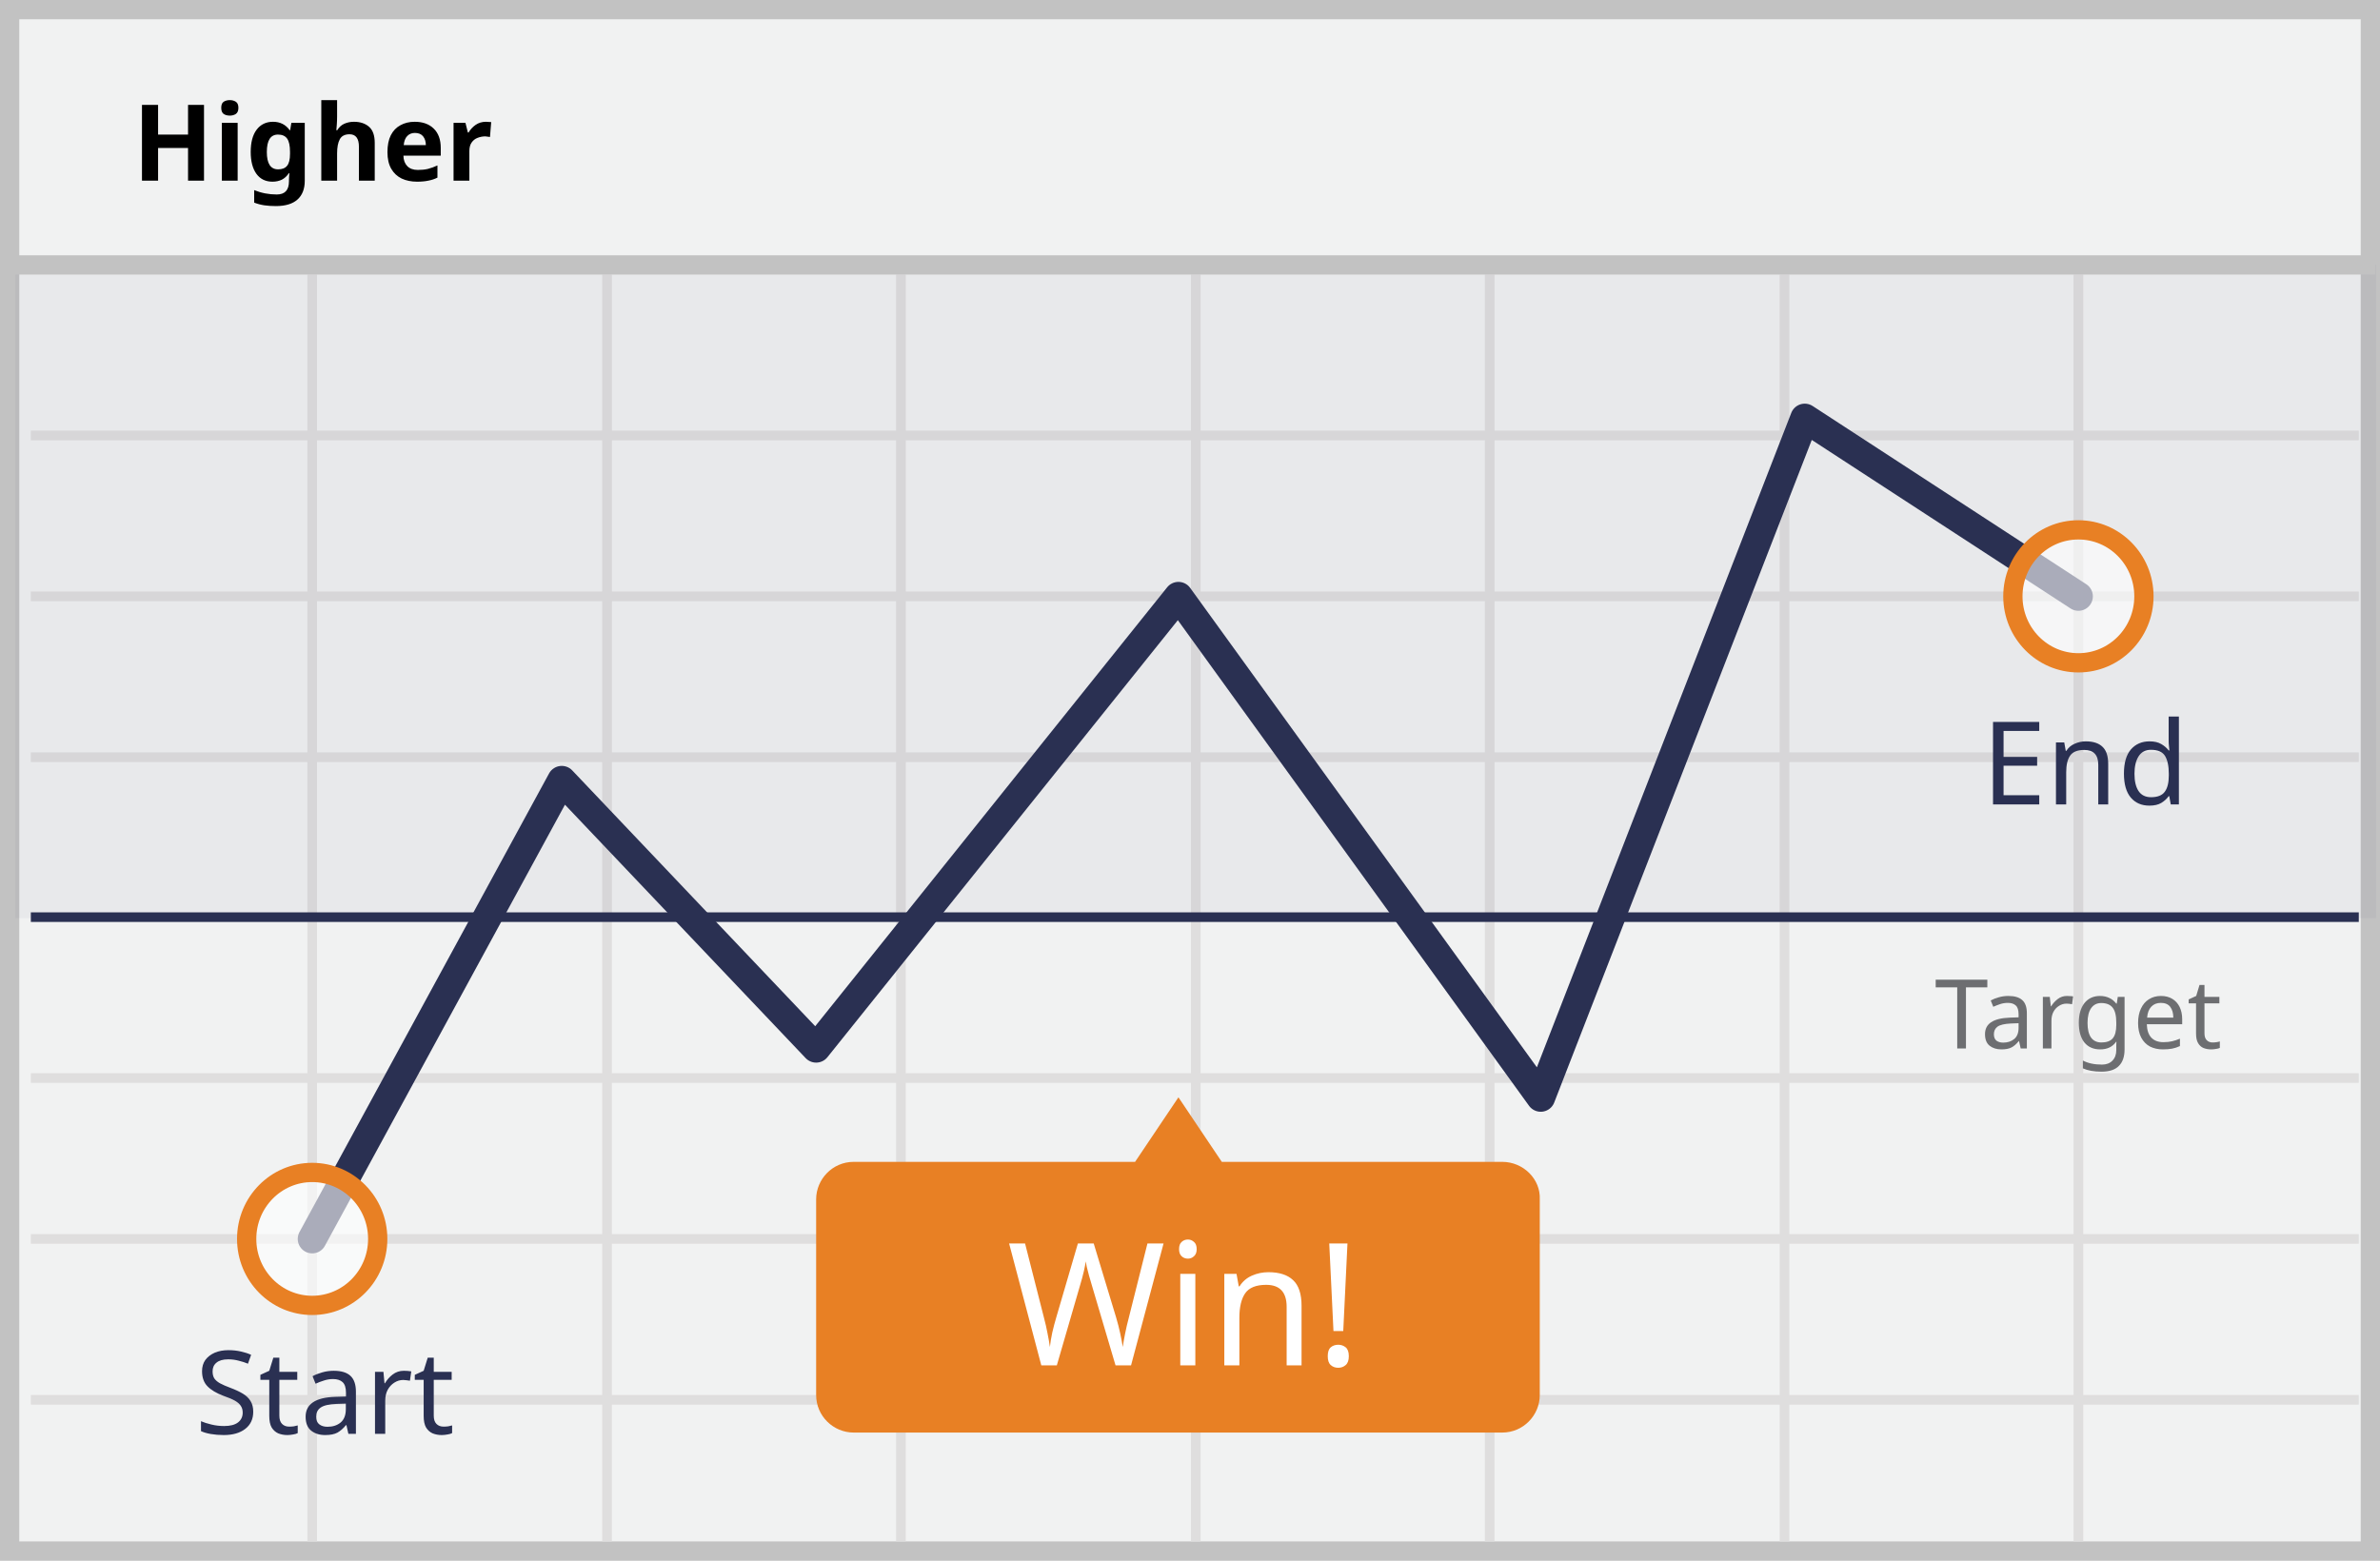
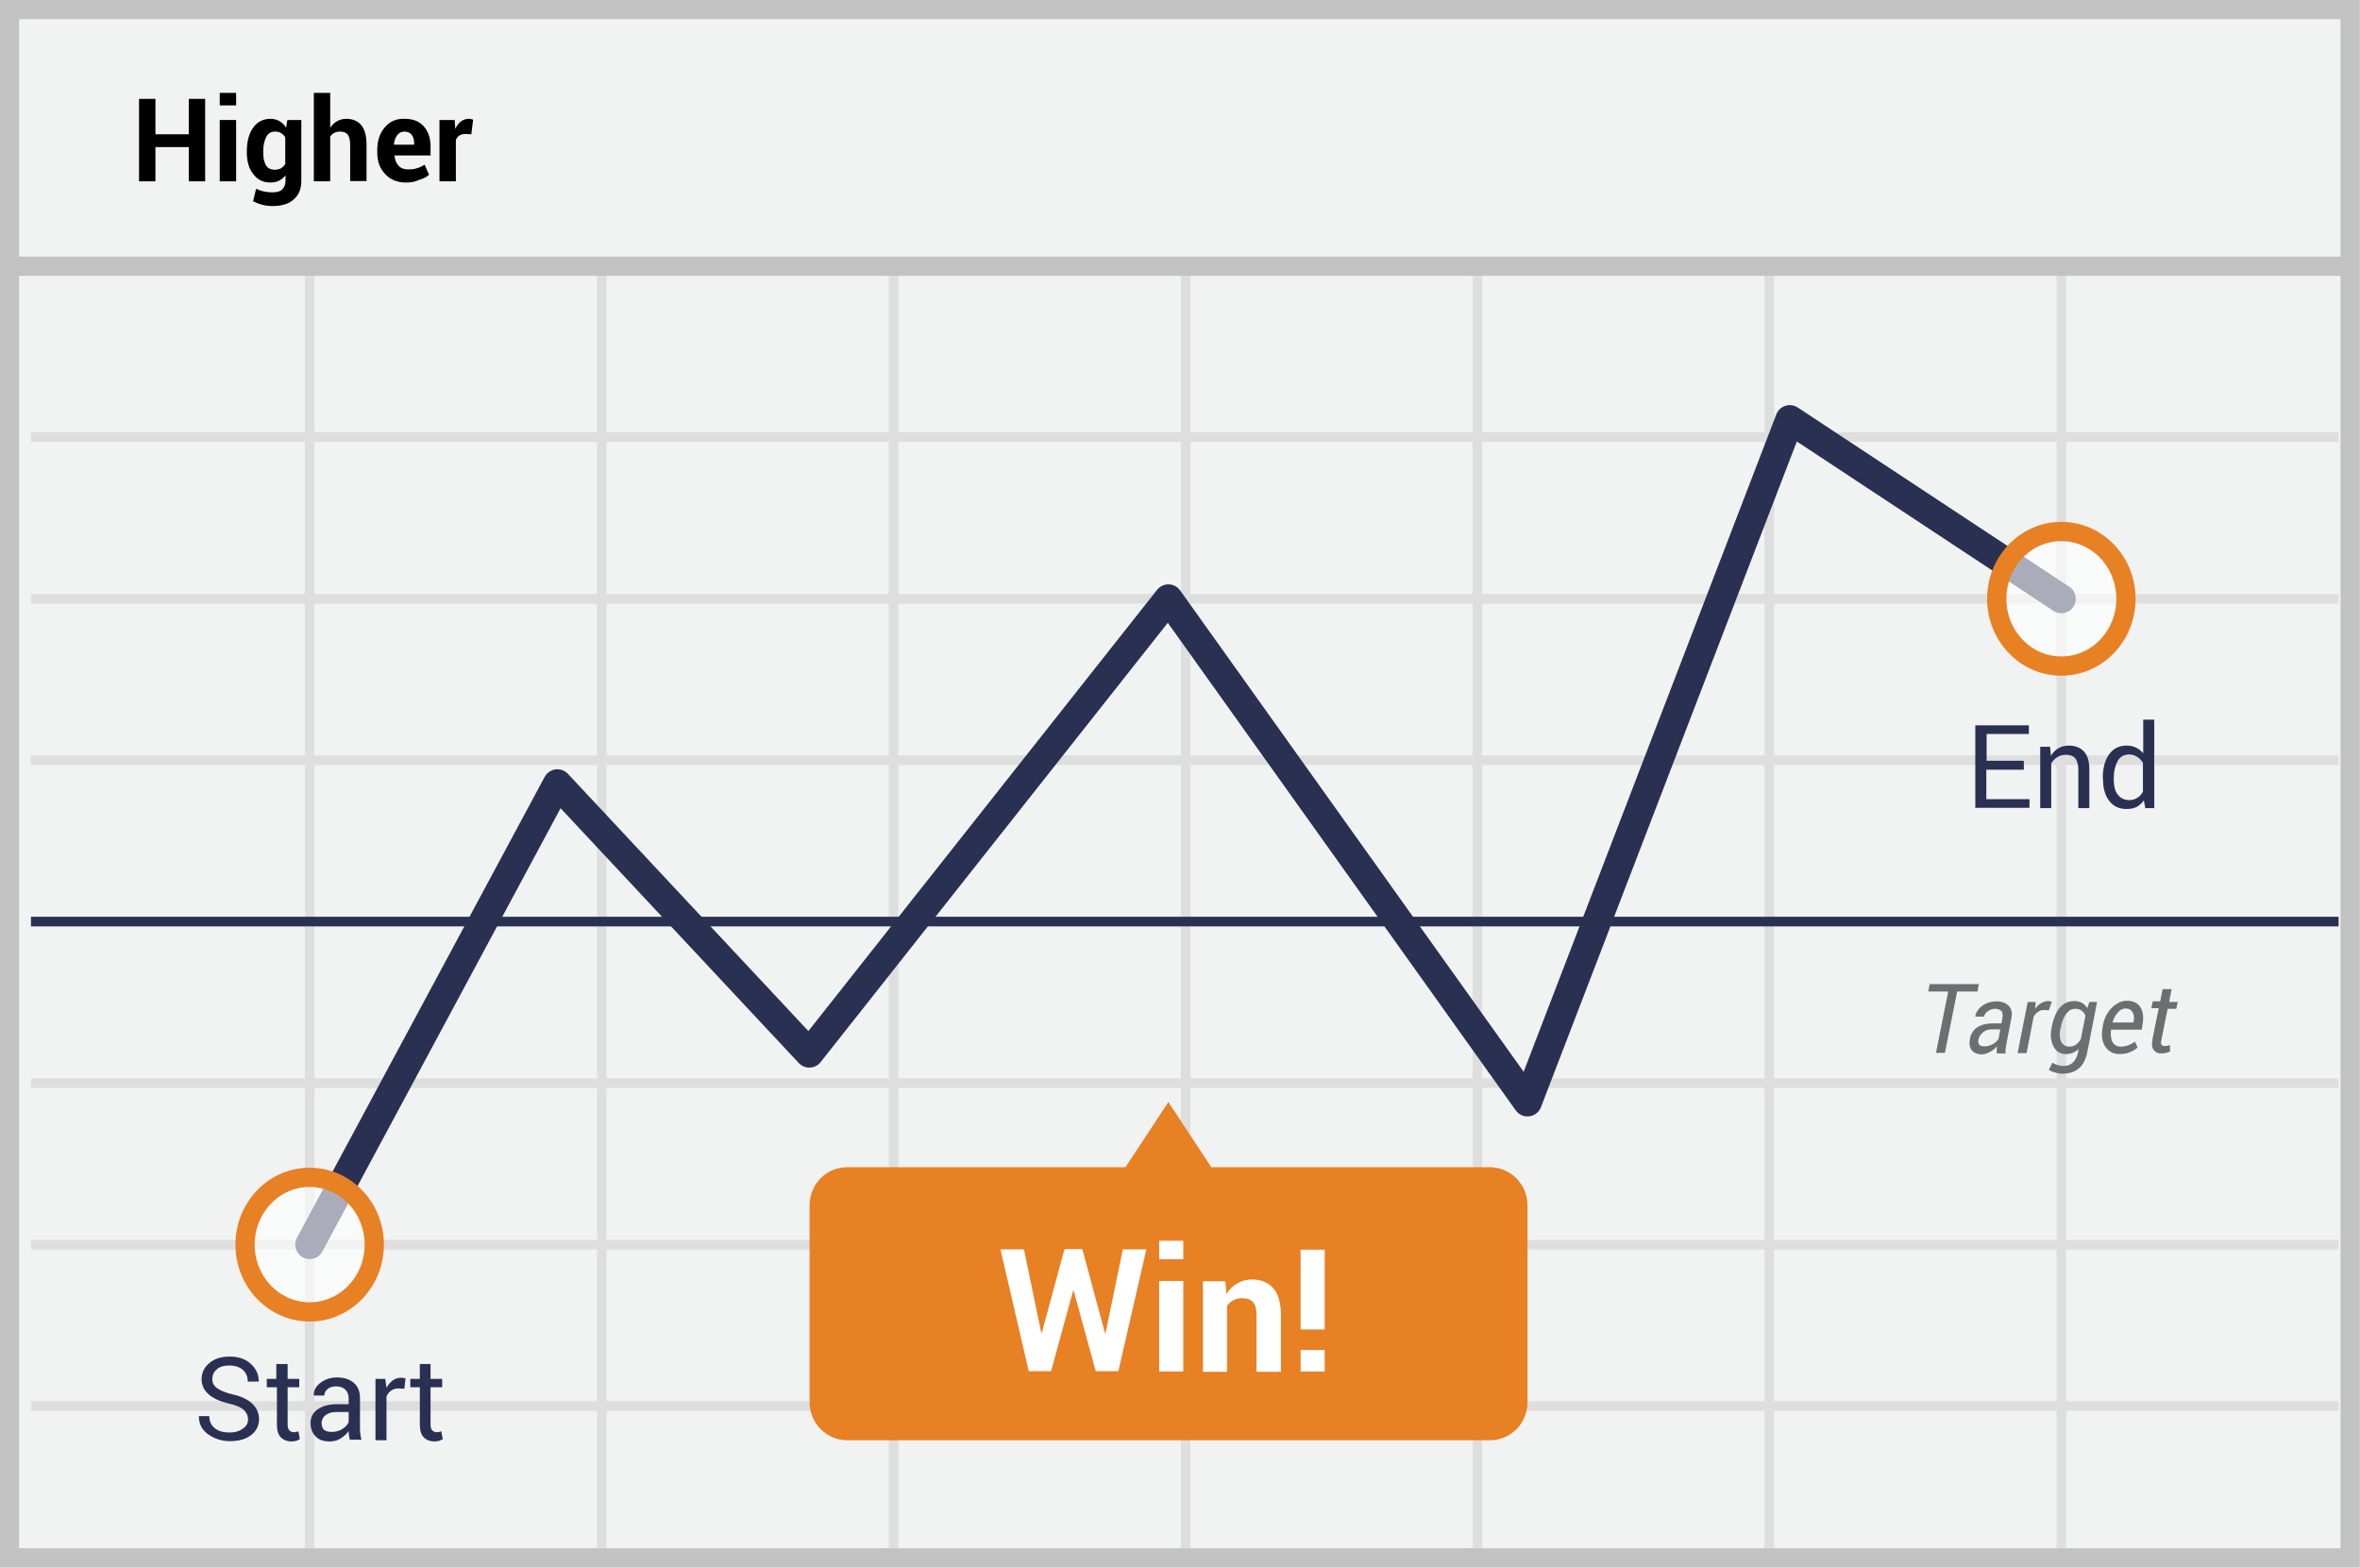
- <svg xmlns="http://www.w3.org/2000/svg" version="1.1" id="Layer_1" x="0px" y="0px" viewBox="0 0 247 162" style="enable-background:new 0 0 247 162;" xml:space="preserve">
+ <svg xmlns="http://www.w3.org/2000/svg" version="1.1" id="Layer_1" x="0px" y="0px" viewBox="0 0 79.26 52.65" style="enable-background:new 0 0 79.26 52.65;" xml:space="preserve">
  <style type="text/css">
- 	.st0{fill:#F1F2F2;stroke:#C2C2C2;stroke-width:2;stroke-miterlimit:10;}
- 	.st1{fill:none;stroke:#DFDEDE;stroke-miterlimit:10;}
- 	.st2{fill:none;stroke:#2A3052;stroke-linejoin:round;stroke-miterlimit:10;}
- 	.st3{opacity:5.000000e-02;fill:#2A3052;}
- 	.st4{font-family:'Roboto-Bold';}
- 	.st5{font-size:12px;}
- 	.st6{font-family:'Roboto-Regular';}
- 	.st7{font-size:11px; font-weight:bold;}
- 	.st8{fill:none;stroke:#2A3052;stroke-width:3;stroke-linecap:round;stroke-linejoin:round;stroke-miterlimit:10;}
- 	.st9{fill:#2A3052;}
- 	.st10{fill:#E88024;}
- 	.st11{fill:#6D6E71;}
- 	.st12{font-family:'Roboto-Italic';}
- 	.st13{font-size:10px;}
- 	.st14{fill:#FFFFFF;}
- 	.st15{font-size:17.723px;}
- 	.st16{opacity:0.6;}
- 	.st17{fill:none;stroke:#E88024;stroke-width:2;stroke-miterlimit:10;}
+ 	.st0{fill:#F1F2F2;stroke:#C2C2C2;stroke-width:0.646;stroke-miterlimit:10;}
+ 	.st1{fill:none;stroke:#DFDEDE;stroke-width:0.323;stroke-miterlimit:10;}
+ 	.st2{fill:none;stroke:#2A3052;stroke-width:0.323;stroke-linejoin:round;stroke-miterlimit:10;}
+ 	.st3{fill:none;stroke:#2A3052;stroke-width:0.969;stroke-linecap:round;stroke-linejoin:round;stroke-miterlimit:10;}
+ 	.st4{fill:#2A3052;}
+ 	.st5{fill:#E88024;}
+ 	.st6{fill:#6D6E71;}
+ 	.st7{fill:#FFFFFF;}
+ 	.st8{opacity:0.6;}
+ 	.st9{fill:none;stroke:#E88024;stroke-width:0.646;stroke-miterlimit:10;}
</style>
  <g>
-     <rect x="1" y="1" class="st0" width="245" height="160" />
+     <rect x="0.32" y="0.32" class="st0" width="78.61" height="52" />
    <g>
-       <line class="st1" x1="3.2" y1="45.2" x2="244.8" y2="45.2" />
-       <line class="st1" x1="3.2" y1="61.9" x2="244.8" y2="61.9" />
-       <line class="st1" x1="3.2" y1="78.6" x2="244.8" y2="78.6" />
-       <line class="st1" x1="3.2" y1="111.9" x2="244.8" y2="111.9" />
-       <line class="st1" x1="3.2" y1="128.6" x2="244.8" y2="128.6" />
-       <line class="st1" x1="3.2" y1="145.3" x2="244.8" y2="145.3" />
-       <line class="st1" x1="32.4" y1="28.5" x2="32.4" y2="160" />
-       <line class="st1" x1="63" y1="28.5" x2="63" y2="160" />
-       <line class="st1" x1="93.5" y1="28.5" x2="93.5" y2="160" />
-       <line class="st1" x1="124.1" y1="28.5" x2="124.1" y2="160" />
-       <line class="st1" x1="154.6" y1="28.5" x2="154.6" y2="160" />
-       <line class="st1" x1="185.2" y1="28.5" x2="185.2" y2="160" />
-       <line class="st1" x1="215.7" y1="28.5" x2="215.7" y2="160" />
-       <line class="st2" x1="3.2" y1="95.2" x2="244.8" y2="95.2" />
+       <line class="st1" x1="1.04" y1="14.68" x2="78.54" y2="14.68" />
+       <line class="st1" x1="1.04" y1="20.11" x2="78.54" y2="20.11" />
+       <line class="st1" x1="1.04" y1="25.53" x2="78.54" y2="25.53" />
+       <line class="st1" x1="1.04" y1="36.38" x2="78.54" y2="36.38" />
+       <line class="st1" x1="1.04" y1="41.8" x2="78.54" y2="41.8" />
+       <line class="st1" x1="1.04" y1="47.22" x2="78.54" y2="47.22" />
+       <line class="st1" x1="10.4" y1="9.26" x2="10.4" y2="52" />
+       <line class="st1" x1="20.21" y1="9.26" x2="20.21" y2="52" />
+       <line class="st1" x1="30.01" y1="9.26" x2="30.01" y2="52" />
+       <line class="st1" x1="39.82" y1="9.26" x2="39.82" y2="52" />
+       <line class="st1" x1="49.62" y1="9.26" x2="49.62" y2="52" />
+       <line class="st1" x1="59.42" y1="9.26" x2="59.42" y2="52" />
+       <line class="st1" x1="69.23" y1="9.26" x2="69.23" y2="52" />
+       <line class="st2" x1="1.04" y1="30.95" x2="78.54" y2="30.95" />
    </g>
-     <rect x="1.6" y="27.5" class="st3" width="245" height="67.8" />
-     <line class="st0" x1="1.5" y1="27.5" x2="246.5" y2="27.5" />
-     <text transform="matrix(1 0 0 1 13.75 18.75)" class="st6 st7">Higher</text>
-     <polyline class="st8" points="32.4,128.6 58.3,81 84.7,108.8 122.3,61.9 159.9,113.9 187.3,43.4 215.7,61.9  " />
-     <text transform="matrix(1 0 0 1 20.25 148.8337)" class="st9 st6 st5">Start</text>
-     <text transform="matrix(1 0 0 1 205.6835 83.5)" class="st9 st6 st5">End</text>
-     <path class="st10" d="M155.9,120.6h-29.1l-4.5-6.7l-4.5,6.7H88.6c-2.2,0-3.9,1.8-3.9,3.9v20.3c0,2.2,1.8,3.9,3.9,3.9h67.3   c2.2,0,3.9-1.8,3.9-3.9v-20.3C159.9,122.4,158.1,120.6,155.9,120.6z" />
+     <line class="st0" x1="0.48" y1="8.94" x2="79.1" y2="8.94" />
    <g>
-       <text transform="matrix(1 0 0 1 200.7959 108.8332)" class="st11 st12 st13">Target</text>
+       <path d="M6.88,6.09H6.34V4.94H5.22v1.15H4.67V3.32h0.55v1.19h1.12V3.32h0.55V6.09z" />
+       <path d="M7.93,3.54H7.38V3.12h0.55V3.54z M7.93,6.09H7.38V4.03h0.55V6.09z" />
+       <path d="M8.29,5.08c0-0.33,0.07-0.59,0.21-0.79c0.14-0.2,0.34-0.3,0.59-0.3c0.11,0,0.21,0.03,0.3,0.08S9.55,4.2,9.61,4.29    l0.04-0.26h0.47v2.05c0,0.27-0.09,0.48-0.26,0.62C9.7,6.85,9.46,6.92,9.15,6.92c-0.1,0-0.21-0.01-0.33-0.04    C8.7,6.85,8.6,6.81,8.5,6.76l0.1-0.42c0.08,0.04,0.17,0.07,0.26,0.09c0.09,0.02,0.18,0.03,0.29,0.03c0.15,0,0.26-0.03,0.33-0.1    s0.11-0.16,0.11-0.3V5.89C9.52,5.97,9.45,6.03,9.37,6.07C9.29,6.11,9.19,6.13,9.09,6.13c-0.25,0-0.44-0.09-0.58-0.28    C8.36,5.67,8.29,5.42,8.29,5.12V5.08z M8.84,5.12c0,0.18,0.03,0.32,0.09,0.43C8.99,5.65,9.09,5.7,9.23,5.7    c0.08,0,0.16-0.02,0.21-0.05s0.1-0.08,0.14-0.14v-0.9C9.55,4.56,9.5,4.51,9.44,4.47S9.31,4.42,9.23,4.42C9.1,4.42,9,4.48,8.94,4.6    S8.84,4.88,8.84,5.08V5.12z" />
+       <path d="M11.09,4.29c0.06-0.09,0.14-0.17,0.23-0.22s0.2-0.08,0.31-0.08c0.21,0,0.38,0.07,0.5,0.21c0.12,0.14,0.18,0.36,0.18,0.66    v1.22h-0.55V4.86c0-0.16-0.03-0.27-0.08-0.34c-0.06-0.07-0.14-0.1-0.25-0.1c-0.08,0-0.14,0.01-0.2,0.04s-0.1,0.07-0.14,0.12v1.51    h-0.55V3.12h0.55V4.29z" />
+       <path d="M13.63,6.13c-0.29,0-0.53-0.1-0.7-0.29c-0.18-0.19-0.26-0.43-0.26-0.72V5.04c0-0.31,0.08-0.56,0.25-0.76    c0.17-0.2,0.39-0.3,0.67-0.29c0.27,0,0.49,0.08,0.64,0.25c0.15,0.17,0.23,0.39,0.23,0.68v0.3h-1.21l0,0.01    c0.01,0.14,0.06,0.25,0.13,0.33c0.08,0.09,0.19,0.13,0.32,0.13c0.12,0,0.22-0.01,0.3-0.04c0.08-0.02,0.17-0.06,0.26-0.12    l0.15,0.34c-0.08,0.07-0.19,0.13-0.33,0.17C13.94,6.11,13.79,6.13,13.63,6.13z M13.58,4.42c-0.1,0-0.18,0.04-0.24,0.12    c-0.06,0.08-0.1,0.18-0.11,0.31l0.01,0.01h0.67V4.81c0-0.12-0.03-0.21-0.08-0.28S13.69,4.42,13.58,4.42z" />
+       <path d="M15.83,4.51l-0.2-0.01c-0.08,0-0.15,0.02-0.2,0.05s-0.09,0.08-0.12,0.15v1.39h-0.55V4.03h0.51l0.02,0.3    c0.05-0.11,0.11-0.19,0.19-0.25c0.08-0.06,0.16-0.09,0.26-0.09c0.03,0,0.05,0,0.08,0.01c0.02,0,0.05,0.01,0.07,0.02L15.83,4.51z" />
+     </g>
+     <polyline class="st3" points="10.4,41.8 18.72,26.32 27.18,35.37 39.24,20.11 51.3,37.01 60.11,14.09 69.23,20.11  " />
+     <g>
+       <path class="st4" d="M8.33,47.67c0-0.13-0.05-0.23-0.14-0.32c-0.09-0.08-0.26-0.16-0.5-0.21c-0.29-0.07-0.52-0.17-0.68-0.31    c-0.16-0.14-0.24-0.31-0.24-0.51c0-0.22,0.09-0.4,0.26-0.54c0.17-0.15,0.4-0.22,0.68-0.22c0.3,0,0.54,0.08,0.72,0.25    c0.18,0.17,0.26,0.36,0.26,0.58l0,0.01H8.32c0-0.16-0.05-0.29-0.16-0.39s-0.26-0.15-0.46-0.15c-0.18,0-0.33,0.04-0.42,0.13    c-0.1,0.08-0.15,0.19-0.15,0.33c0,0.12,0.05,0.22,0.16,0.3c0.11,0.08,0.28,0.15,0.52,0.21C8.1,46.89,8.32,47,8.47,47.14    s0.23,0.32,0.23,0.52c0,0.22-0.09,0.4-0.27,0.54c-0.18,0.14-0.42,0.2-0.71,0.2c-0.27,0-0.52-0.08-0.73-0.23s-0.31-0.35-0.31-0.6    l0-0.01h0.35c0,0.18,0.06,0.31,0.19,0.41s0.29,0.14,0.48,0.14c0.19,0,0.33-0.04,0.44-0.12C8.27,47.91,8.33,47.81,8.33,47.67z" />
+       <path class="st4" d="M9.66,45.81v0.5h0.39v0.28H9.66v1.25c0,0.1,0.02,0.16,0.06,0.2c0.04,0.04,0.09,0.06,0.16,0.06    c0.02,0,0.04,0,0.07-0.01s0.05-0.01,0.07-0.02l0.05,0.26c-0.03,0.02-0.07,0.04-0.12,0.06c-0.05,0.01-0.11,0.02-0.16,0.02    c-0.15,0-0.27-0.05-0.36-0.14c-0.09-0.09-0.13-0.24-0.13-0.43v-1.25H8.96v-0.28h0.32v-0.5H9.66z" />
+       <path class="st4" d="M11.75,48.37c-0.01-0.06-0.02-0.12-0.03-0.17c-0.01-0.05-0.01-0.09-0.01-0.14c-0.07,0.1-0.16,0.18-0.27,0.25    c-0.11,0.07-0.23,0.1-0.36,0.1c-0.21,0-0.37-0.05-0.48-0.17c-0.11-0.11-0.17-0.26-0.17-0.45c0-0.2,0.08-0.35,0.24-0.46    c0.16-0.11,0.37-0.17,0.64-0.17h0.4v-0.2c0-0.12-0.04-0.22-0.11-0.29c-0.07-0.07-0.18-0.11-0.31-0.11c-0.12,0-0.22,0.03-0.29,0.09    c-0.07,0.06-0.11,0.14-0.11,0.22h-0.35l0-0.01c-0.01-0.15,0.06-0.29,0.21-0.41c0.15-0.12,0.34-0.19,0.57-0.19    c0.23,0,0.42,0.06,0.56,0.18c0.14,0.12,0.21,0.29,0.21,0.51v0.99c0,0.07,0,0.14,0.01,0.21c0.01,0.07,0.02,0.14,0.04,0.2H11.75z     M11.14,48.09c0.13,0,0.25-0.03,0.36-0.1c0.11-0.07,0.18-0.15,0.21-0.24v-0.33h-0.42c-0.15,0-0.27,0.04-0.36,0.11    s-0.13,0.17-0.13,0.27c0,0.09,0.03,0.16,0.08,0.22C10.94,48.07,11.03,48.09,11.14,48.09z" />
+       <path class="st4" d="M13.58,46.64l-0.19-0.01c-0.1,0-0.18,0.02-0.25,0.07c-0.07,0.05-0.12,0.11-0.16,0.2v1.47h-0.37v-2.06h0.33    l0.04,0.3c0.06-0.11,0.13-0.19,0.21-0.25c0.08-0.06,0.18-0.09,0.29-0.09c0.03,0,0.05,0,0.08,0.01c0.02,0,0.05,0.01,0.06,0.01    L13.58,46.64z" />
+       <path class="st4" d="M14.46,45.81v0.5h0.39v0.28h-0.39v1.25c0,0.1,0.02,0.16,0.06,0.2c0.04,0.04,0.09,0.06,0.16,0.06    c0.02,0,0.04,0,0.07-0.01s0.05-0.01,0.07-0.02l0.05,0.26c-0.03,0.02-0.07,0.04-0.12,0.06c-0.05,0.01-0.11,0.02-0.16,0.02    c-0.15,0-0.27-0.05-0.36-0.14c-0.09-0.09-0.13-0.24-0.13-0.43v-1.25h-0.32v-0.28h0.32v-0.5H14.46z" />
    </g>
    <g>
-       <text transform="matrix(1 0 0 1 104.5065 141.7256)" class="st14 st4 st15">Win!</text>
+       <path class="st4" d="M67.96,25.85h-1.25v0.99h1.45v0.29h-1.82v-2.77h1.8v0.29h-1.42v0.9h1.25V25.85z" />
+       <path class="st4" d="M68.85,25.07l0.03,0.31c0.07-0.11,0.15-0.19,0.25-0.25c0.1-0.06,0.22-0.09,0.35-0.09    c0.22,0,0.39,0.07,0.51,0.2c0.12,0.13,0.18,0.33,0.18,0.6v1.3H69.8v-1.29c0-0.18-0.04-0.31-0.11-0.39s-0.18-0.11-0.32-0.11    c-0.11,0-0.2,0.03-0.28,0.08c-0.08,0.05-0.15,0.12-0.2,0.21v1.5h-0.37v-2.06H68.85z" />
+       <path class="st4" d="M70.62,26.14c0-0.33,0.07-0.6,0.21-0.8c0.14-0.2,0.34-0.3,0.59-0.3c0.12,0,0.22,0.02,0.32,0.07    c0.09,0.04,0.17,0.11,0.24,0.19v-1.13h0.37v2.97h-0.3L72,26.88c-0.07,0.1-0.15,0.17-0.24,0.22c-0.1,0.05-0.21,0.07-0.34,0.07    c-0.25,0-0.44-0.09-0.58-0.27c-0.14-0.18-0.21-0.42-0.21-0.72V26.14z M70.99,26.18c0,0.21,0.04,0.38,0.13,0.5s0.21,0.19,0.39,0.19    c0.11,0,0.2-0.03,0.28-0.08s0.14-0.12,0.18-0.21v-0.96c-0.05-0.08-0.11-0.15-0.19-0.2c-0.08-0.05-0.17-0.08-0.27-0.08    c-0.18,0-0.31,0.07-0.39,0.22s-0.13,0.34-0.13,0.58V26.18z" />
    </g>
+     <path class="st5" d="M50.03,39.2h-9.35l-1.44-2.19l-1.44,2.19h-9.35c-0.7,0-1.26,0.57-1.26,1.28v6.61c0,0.71,0.57,1.28,1.26,1.28   h21.59c0.7,0,1.26-0.57,1.26-1.28v-6.61C51.3,39.77,50.73,39.2,50.03,39.2z" />
    <g>
-       <g class="st16">
-         <ellipse class="st14" cx="215.7" cy="61.9" rx="6.8" ry="6.9" />
-       </g>
      <g>
-         <ellipse class="st17" cx="215.7" cy="61.9" rx="6.8" ry="6.9" />
+         <path class="st6" d="M66.41,33.3h-0.68l-0.41,2.06h-0.3l0.41-2.06h-0.67l0.05-0.25h1.65L66.41,33.3z" />
+         <path class="st6" d="M67.06,35.37c0-0.05,0-0.09,0-0.13c0-0.03,0.01-0.07,0.01-0.1c-0.07,0.08-0.15,0.14-0.24,0.19     c-0.09,0.05-0.18,0.08-0.27,0.08c-0.15,0-0.27-0.05-0.34-0.14s-0.09-0.22-0.06-0.38c0.03-0.17,0.12-0.31,0.25-0.39     c0.14-0.09,0.31-0.13,0.52-0.13h0.29l0.03-0.17c0.02-0.11,0.01-0.19-0.03-0.24c-0.04-0.05-0.12-0.08-0.22-0.08     c-0.09,0-0.17,0.03-0.24,0.08c-0.07,0.05-0.11,0.11-0.13,0.18h-0.29l0-0.01c0.02-0.13,0.1-0.25,0.23-0.35     c0.14-0.1,0.3-0.15,0.49-0.15c0.17,0,0.3,0.05,0.4,0.15c0.1,0.1,0.13,0.24,0.09,0.42l-0.16,0.83c-0.01,0.06-0.02,0.12-0.03,0.18     c-0.01,0.06-0.01,0.11,0,0.17H67.06z M66.66,35.14c0.08,0,0.17-0.02,0.26-0.07c0.09-0.05,0.16-0.11,0.2-0.18l0.06-0.32h-0.3     c-0.1,0-0.2,0.03-0.28,0.1s-0.13,0.14-0.15,0.22c-0.02,0.08-0.01,0.14,0.02,0.19S66.57,35.14,66.66,35.14z" />
+         <path class="st6" d="M68.81,33.93l-0.17-0.01c-0.07,0-0.13,0.02-0.19,0.06c-0.06,0.04-0.11,0.09-0.15,0.17l-0.24,1.22h-0.3     l0.34-1.72h0.27l-0.02,0.23c0.06-0.08,0.12-0.15,0.2-0.19c0.07-0.04,0.15-0.07,0.24-0.07c0.02,0,0.04,0,0.07,0.01     s0.04,0.01,0.05,0.01L68.81,33.93z" />
+         <path class="st6" d="M68.9,34.51c0.06-0.29,0.15-0.52,0.28-0.67s0.29-0.22,0.49-0.22c0.09,0,0.18,0.02,0.25,0.06     c0.07,0.04,0.13,0.1,0.18,0.18l0.07-0.21h0.26l-0.33,1.69c-0.05,0.24-0.14,0.42-0.28,0.54s-0.33,0.18-0.55,0.18     c-0.07,0-0.15-0.01-0.24-0.04c-0.09-0.02-0.16-0.05-0.22-0.09l0.12-0.24c0.04,0.03,0.1,0.06,0.17,0.08     c0.07,0.02,0.14,0.03,0.21,0.03c0.13,0,0.23-0.04,0.31-0.12c0.08-0.08,0.14-0.19,0.17-0.33l0.02-0.12     c-0.06,0.06-0.13,0.1-0.2,0.13c-0.07,0.03-0.15,0.04-0.23,0.04c-0.18,0-0.32-0.08-0.41-0.25c-0.09-0.17-0.12-0.37-0.07-0.61     L68.9,34.51z M69.2,34.54c-0.04,0.18-0.03,0.33,0.02,0.44c0.05,0.11,0.15,0.17,0.29,0.17c0.07,0,0.14-0.02,0.2-0.06     s0.12-0.1,0.17-0.18l0.16-0.8c-0.03-0.07-0.07-0.12-0.13-0.17c-0.06-0.04-0.12-0.06-0.21-0.06c-0.13,0-0.23,0.06-0.31,0.17     c-0.08,0.12-0.15,0.27-0.18,0.46L69.2,34.54z" />
+         <path class="st6" d="M71.19,35.4c-0.21,0-0.37-0.08-0.48-0.24c-0.11-0.16-0.14-0.37-0.1-0.62l0.01-0.07     c0.04-0.25,0.14-0.46,0.3-0.62c0.16-0.16,0.33-0.24,0.51-0.24c0.21,0,0.36,0.07,0.45,0.21c0.09,0.14,0.12,0.33,0.08,0.56     l-0.03,0.2H70.9c-0.02,0.17-0.01,0.31,0.05,0.42c0.06,0.1,0.15,0.15,0.28,0.15c0.09,0,0.18-0.02,0.26-0.05     c0.08-0.03,0.15-0.07,0.21-0.12l0.09,0.2c-0.06,0.06-0.15,0.11-0.24,0.15C71.44,35.38,71.32,35.4,71.19,35.4z M71.38,33.87     c-0.09,0-0.17,0.04-0.25,0.13s-0.14,0.2-0.18,0.33l0,0.01h0.7l0.01-0.04c0.02-0.13,0.01-0.23-0.04-0.31S71.5,33.87,71.38,33.87z" />
+         <path class="st6" d="M72.93,33.24l-0.08,0.41h0.29l-0.05,0.23H72.8l-0.21,1.04c-0.02,0.08-0.02,0.14,0.01,0.17     c0.02,0.03,0.06,0.04,0.11,0.04c0.02,0,0.05,0,0.09-0.01c0.03,0,0.06-0.01,0.08-0.02l0,0.21c-0.03,0.02-0.07,0.03-0.13,0.05     c-0.06,0.01-0.11,0.02-0.17,0.02c-0.11,0-0.19-0.04-0.25-0.12s-0.07-0.2-0.04-0.36l0.21-1.04h-0.25l0.05-0.23h0.25l0.08-0.41     H72.93z" />
      </g>
    </g>
    <g>
-       <g class="st16">
-         <ellipse class="st14" cx="32.4" cy="128.6" rx="6.8" ry="6.9" />
+       <g>
+         <path class="st7" d="M37.11,44.77h0.02l0.58-2.81h0.79l-0.94,4.09H36.8l-0.74-2.7h-0.02l-0.74,2.7h-0.75l-0.95-4.09h0.79     l0.58,2.8l0.02,0l0.76-2.81h0.6L37.11,44.77z" />
+         <path class="st7" d="M39.74,42.29h-0.81v-0.62h0.81V42.29z M39.74,46.06h-0.81v-3.04h0.81V46.06z" />
+         <path class="st7" d="M41.15,43.02l0.04,0.44c0.1-0.16,0.22-0.28,0.37-0.36c0.15-0.09,0.31-0.13,0.49-0.13     c0.3,0,0.54,0.1,0.71,0.29s0.26,0.5,0.26,0.91v1.9H42.2v-1.9c0-0.21-0.04-0.35-0.12-0.44c-0.08-0.09-0.2-0.13-0.37-0.13     c-0.11,0-0.2,0.02-0.29,0.07s-0.16,0.11-0.21,0.19v2.21h-0.81v-3.04H41.15z" />
+         <path class="st7" d="M44.49,44.65h-0.81v-2.68h0.81V44.65z M44.49,46.06h-0.81v-0.72h0.81V46.06z" />
+       </g>
+     </g>
+     <g>
+       <g class="st8">
+         <ellipse class="st7" cx="69.23" cy="20.11" rx="2.17" ry="2.26" />
      </g>
      <g>
-         <ellipse class="st17" cx="32.4" cy="128.6" rx="6.8" ry="6.9" />
+         <ellipse class="st9" cx="69.23" cy="20.11" rx="2.17" ry="2.26" />
+       </g>
+     </g>
+     <g>
+       <g class="st8">
+         <ellipse class="st7" cx="10.4" cy="41.8" rx="2.17" ry="2.26" />
+       </g>
+       <g>
+         <ellipse class="st9" cx="10.4" cy="41.8" rx="2.17" ry="2.26" />
      </g>
    </g>
  </g>
</svg>
